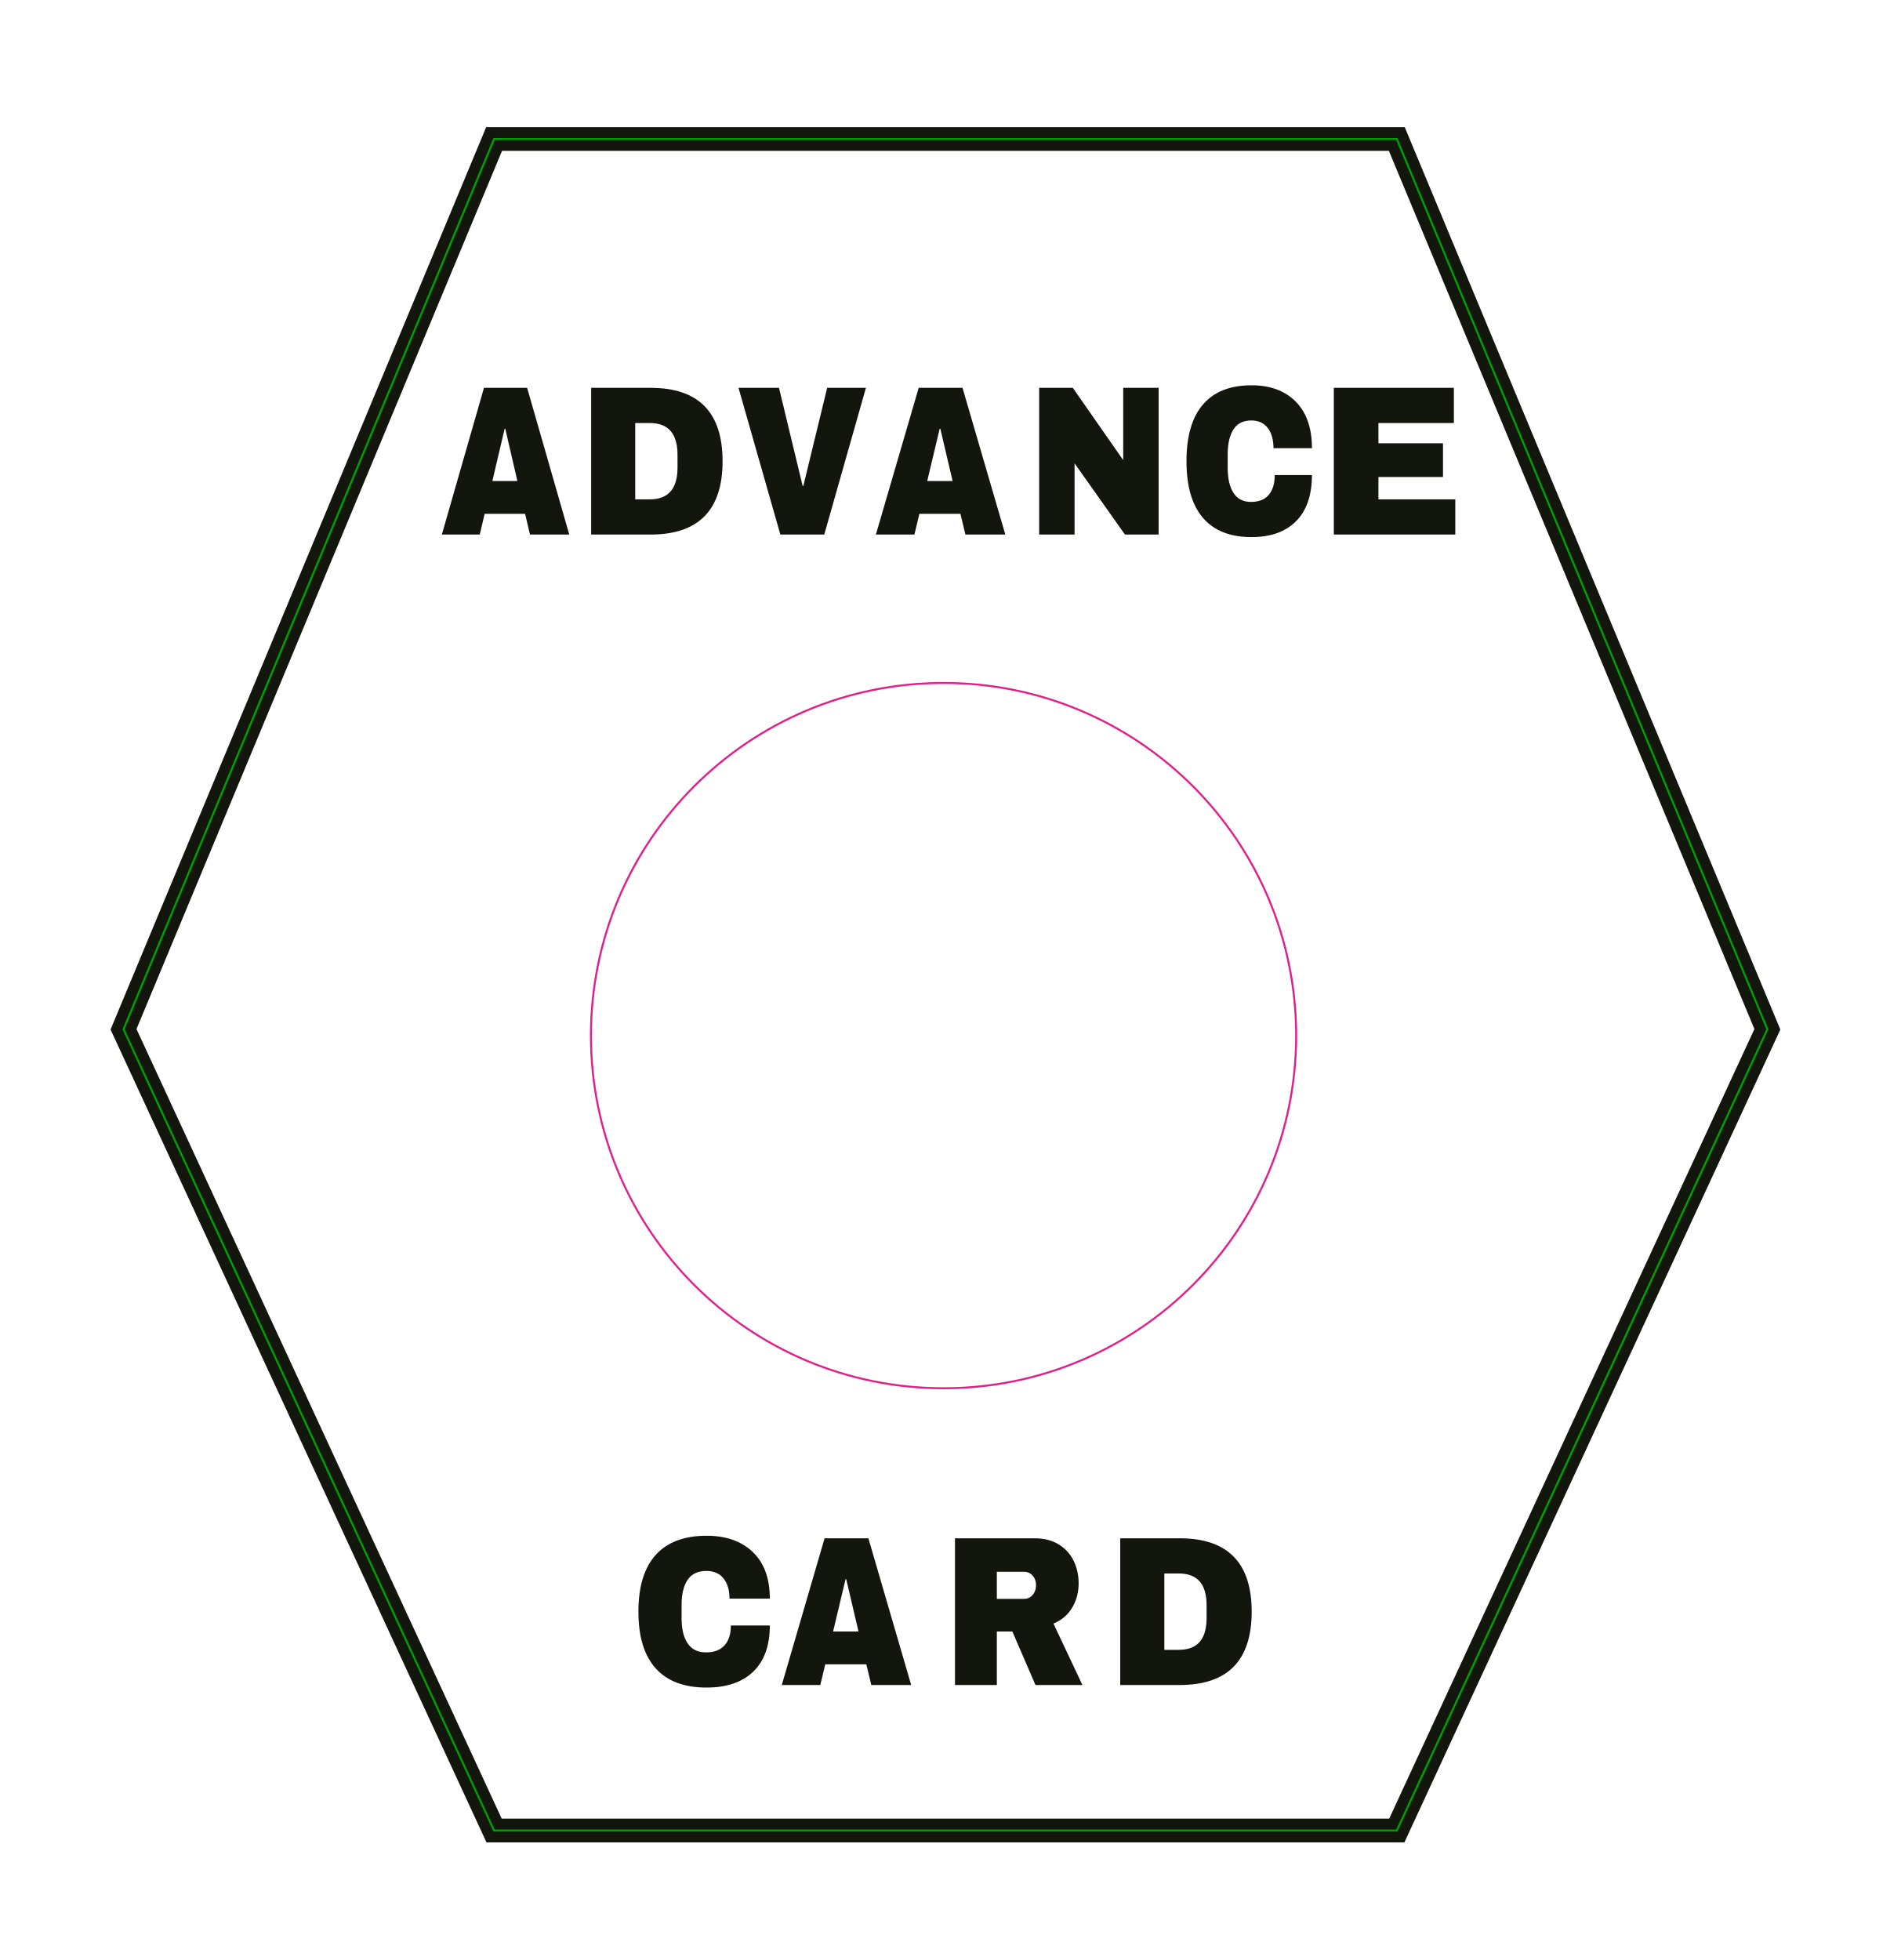
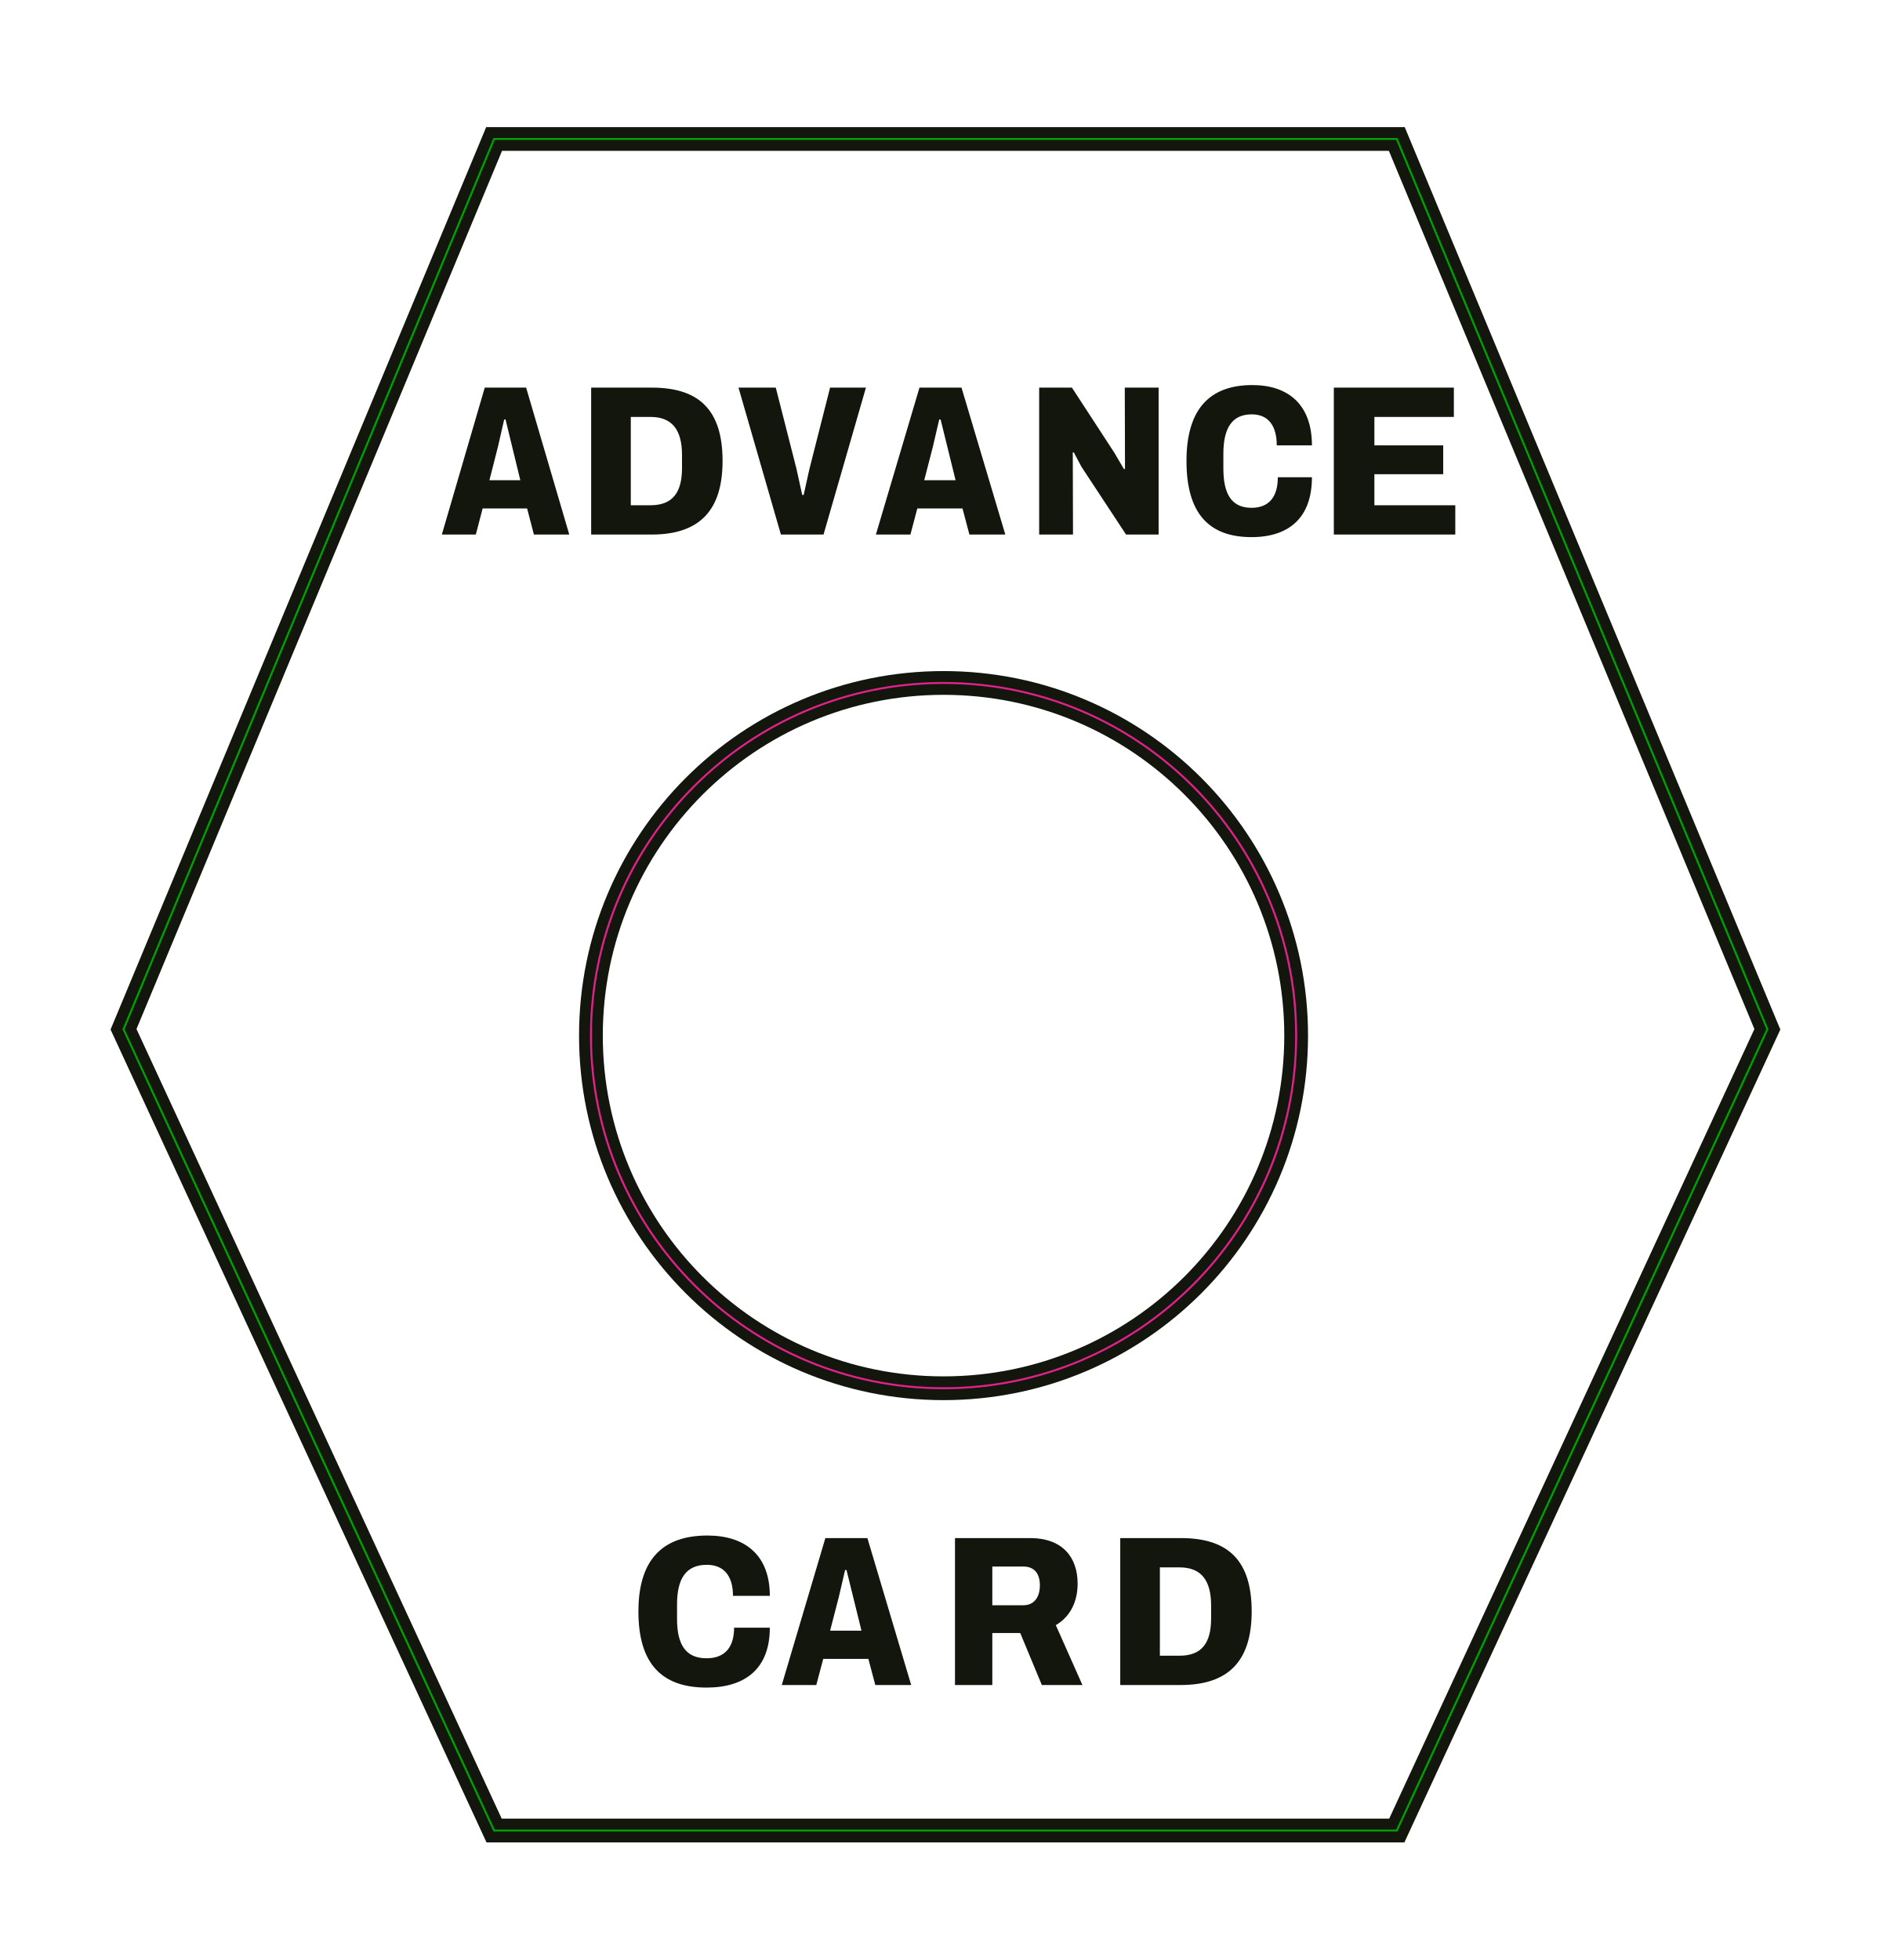
<svg xmlns="http://www.w3.org/2000/svg" width="3.2in" height="3.3in" viewBox="0 0 960.0 990.0">
  <g id="black">
    <path id="black-outline" style="fill:#12160d;stroke:none" d="M245.76,930.60L709.44,930.60L899.35,520.03L709.60,64.20L245.60,64.20L55.85,520.03L245.76,930.60ZM253.44,918.60L68.95,519.77L253.60,76.20L701.60,76.20L886.25,519.77L701.76,918.60L253.44,918.60Z" />
-     <path id="black-text" style="fill:#12160d;stroke:none" d="M267.72,270.00L265.26,259.55L244.82,259.55L242.36,270.00L223.20,270.00L244.48,195.90L266.28,195.90L287.57,270.00ZM248.72,242.97L261.36,242.97L255.25,216.58L254.91,216.58ZM365.01,232.95Q365.01,270.00 328.65,270.00L298.63,270.00L298.63,195.90L328.65,195.90Q365.01,195.90 365.01,232.95ZM320.89,252.23L328.25,252.23Q342.25,252.23 342.25,236.18L342.25,229.72Q342.25,213.67 328.25,213.67L320.89,213.67ZM394.20,270.00L373.06,195.90L393.51,195.90L405.46,245.44L405.81,245.44L417.85,195.90L437.43,195.90L416.38,270.00ZM487.68,270.00L485.18,259.55L464.42,259.55L461.93,270.00L442.46,270.00L464.08,195.90L486.22,195.90L507.84,270.00ZM468.39,242.97L481.22,242.97L475.02,216.58L474.67,216.58ZM568.28,270.00L542.82,234.03L542.82,270.00L524.94,270.00L524.94,195.90L541.94,195.90L567.40,232.41L567.40,195.90L585.28,195.90L585.28,270.00ZM662.73,226.38L643.30,226.38Q643.30,219.92 640.40,216.15Q637.49,212.38 632.15,212.38Q625.98,212.38 623.08,216.90Q620.18,221.43 620.18,229.50L620.18,236.40Q620.18,244.37 623.08,248.94Q625.98,253.52 631.97,253.52Q637.86,253.52 640.90,249.97Q643.94,246.41 643.94,239.95L662.73,239.95Q662.73,255.14 654.76,263.21Q646.80,271.29 632.24,271.29Q616.03,271.29 607.70,261.60Q599.36,251.91 599.36,232.95Q599.36,213.99 607.70,204.30Q616.03,194.61 632.24,194.61Q646.34,194.61 654.53,202.85Q662.73,211.09 662.73,226.38ZM673.79,195.90L734.43,195.90L734.43,213.67L696.32,213.67L696.32,223.90L728.93,223.90L728.93,240.92L696.32,240.92L696.32,252.23L735.15,252.23L735.15,270.00L673.79,270.00ZM388.88,807.48L368.52,807.48Q368.52,801.02 365.48,797.25Q362.44,793.48 356.85,793.48Q350.38,793.48 347.34,798.00Q344.31,802.53 344.31,810.60L344.31,817.50Q344.31,825.47 347.34,830.04Q350.38,834.62 356.66,834.62Q362.83,834.62 366.01,831.07Q369.20,827.51 369.20,821.05L388.88,821.05Q388.88,836.24 380.54,844.31Q372.19,852.39 356.95,852.39Q339.96,852.39 331.23,842.70Q322.50,833.01 322.50,814.05Q322.50,795.09 331.23,785.40Q339.96,775.71 356.95,775.71Q371.71,775.71 380.29,783.95Q388.88,792.19 388.88,807.48ZM440.14,851.10L437.64,840.65L416.88,840.65L414.38,851.10L394.92,851.10L416.54,777.00L438.67,777.00L460.29,851.10ZM420.84,824.07L433.68,824.07L427.48,797.68L427.13,797.68ZM532.16,820.08L546.79,851.10L523.07,851.10L511.40,824.07L503.56,824.07L503.56,851.10L482.42,851.10L482.42,777.00L522.69,777.00Q529.77,777.00 534.79,780.07Q539.81,783.14 542.35,788.36Q544.88,793.59 544.88,799.73Q544.88,806.51 541.63,812.00Q538.38,817.50 532.16,820.08ZM517.43,793.91L503.56,793.91L503.56,807.59L517.43,807.59Q519.92,807.59 521.64,805.60Q523.36,803.60 523.36,800.69Q523.36,797.79 521.64,795.85Q519.92,793.91 517.43,793.91ZM632.29,814.05Q632.29,851.10 595.92,851.10L565.90,851.10L565.90,777.00L595.92,777.00Q632.29,777.00 632.29,814.05ZM588.16,833.33L595.52,833.33Q609.52,833.33 609.52,817.28L609.52,810.82Q609.52,794.77 595.52,794.77L588.16,794.77Z" />
+     <path id="black-text" style="fill:#12160d;stroke:none" d="M223.20,270.00L244.88,195.79L265.78,195.79L287.57,270.00L269.71,270.00L266.27,256.82L243.80,256.82L240.37,270.00ZM247.24,242.56L262.84,242.56L255.38,211.89L254.69,211.89L251.55,225.60ZM298.63,270.00L298.63,195.79L329.30,195.79C353.19,195.79 365.01,207.13 365.01,232.84C365.01,258.12 353.07,270.00 329.19,270.00ZM318.65,255.20L328.60,255.20C339.53,255.20 344.52,249.08 344.52,236.41L344.52,229.82C344.52,217.14 339.53,210.59 328.60,210.59L318.65,210.59ZM394.48,270.00L373.06,195.79L391.89,195.79L402.35,236.84L405.25,250.02L405.97,250.02L408.87,236.95L419.32,195.79L437.43,195.79L416.01,270.00ZM442.46,270.00L464.48,195.79L485.71,195.79L507.84,270.00L489.70,270.00L486.21,256.82L463.39,256.82L459.90,270.00ZM466.88,242.56L482.72,242.56L475.15,211.89L474.45,211.89L471.26,225.60ZM524.94,270.00L524.94,195.79L541.49,195.79L562.96,228.74L567.77,236.95L568.30,236.84L568.19,195.79L585.28,195.79L585.28,270.00L568.83,270.00L546.30,235.76L542.45,228.52L541.92,228.52L542.03,270.00ZM632.22,271.30C610.39,271.30 599.36,258.98 599.36,232.84C599.36,206.92 610.82,194.50 632.65,194.50C650.63,194.50 662.73,204.22 662.73,224.96L644.96,224.96C644.96,215.02 640.68,209.29 632.33,209.29C622.27,209.29 617.99,216.32 617.99,229.28L617.99,236.62C617.99,249.58 622.16,256.50 632.22,256.50C641.00,256.50 645.50,250.99 645.50,241.05L662.73,241.05C662.73,261.57 651.06,271.30 632.22,271.30ZM673.79,270.00L673.79,195.79L734.43,195.79L734.43,210.59L694.28,210.59L694.28,224.96L729.04,224.96L729.04,239.54L694.28,239.54L694.28,255.20L735.15,255.20L735.15,270.00ZM356.92,852.40C334.05,852.40 322.50,840.08 322.50,813.94C322.50,788.02 334.50,775.60 357.37,775.60C376.21,775.60 388.88,785.32 388.88,806.06L370.27,806.06C370.27,796.12 365.78,790.39 357.04,790.39C346.50,790.39 342.01,797.42 342.01,810.38L342.01,817.72C342.01,830.68 346.38,837.60 356.92,837.60C366.12,837.60 370.83,832.09 370.83,822.15L388.88,822.15C388.88,842.67 376.66,852.40 356.92,852.40ZM394.92,851.10L416.94,776.89L438.17,776.89L460.29,851.10L442.16,851.10L438.67,837.92L415.85,837.92L412.36,851.10ZM419.33,823.66L435.18,823.66L427.61,792.99L426.91,792.99L423.72,806.70ZM482.42,851.10L482.42,776.89L520.34,776.89C537.09,776.89 544.37,786.94 544.37,799.90C544.37,809.12 540.55,816.68 533.35,820.86L546.79,851.10L526.29,851.10L515.38,824.85L501.27,824.85L501.27,851.10ZM501.27,810.81L517.03,810.81C522.32,810.81 525.30,806.81 525.30,800.76C525.30,794.71 522.43,791.26 516.92,791.26L501.27,791.26ZM565.90,851.10L565.90,776.89L596.58,776.89C620.46,776.89 632.29,788.23 632.29,813.94C632.29,839.22 620.34,851.10 596.46,851.10ZM585.92,836.30L595.87,836.30C606.80,836.30 611.80,830.18 611.80,817.51L611.80,810.92C611.80,798.24 606.80,791.69 595.87,791.69L585.92,791.69Z" />
+     <path id="black-rollover-ring" style="fill:#12160d;fill-rule:evenodd;stroke:none" d="M660.76,523.09C660.76,624.78 578.33,707.21 476.63,707.21C374.94,707.21 292.51,624.78 292.51,523.09C292.51,421.39 374.94,338.96 476.63,338.96C578.33,338.96 660.76,421.39 660.76,523.09ZM648.76,523.09C648.76,618.15 571.70,695.21 476.63,695.21C381.57,695.21 304.51,618.15 304.51,523.09C304.51,428.02 381.57,350.96 476.63,350.96C571.70,350.96 648.76,428.02 648.76,523.09Z" />
  </g>
  <g id="centerline" data-width="0.04in">
    <path id="centerline-hexagon" fill="none" stroke="#00a000" stroke-width="1" d="M249.59,924.60L705.60,924.60L892.80,519.89L705.60,70.20L249.60,70.20L62.40,519.90Z" />
  </g>
  <g id="holes">
    <path id="hole1" style="fill:none;stroke:#e0218a;stroke-width:1" d="M654.76,523.08C654.76,621.46 575.02,701.21 476.64,701.21C378.26,701.21 298.51,621.46 298.51,523.08C298.51,424.70 378.26,344.96 476.64,344.96C575.02,344.96 654.76,424.70 654.76,523.08Z" />
  </g>
</svg>
